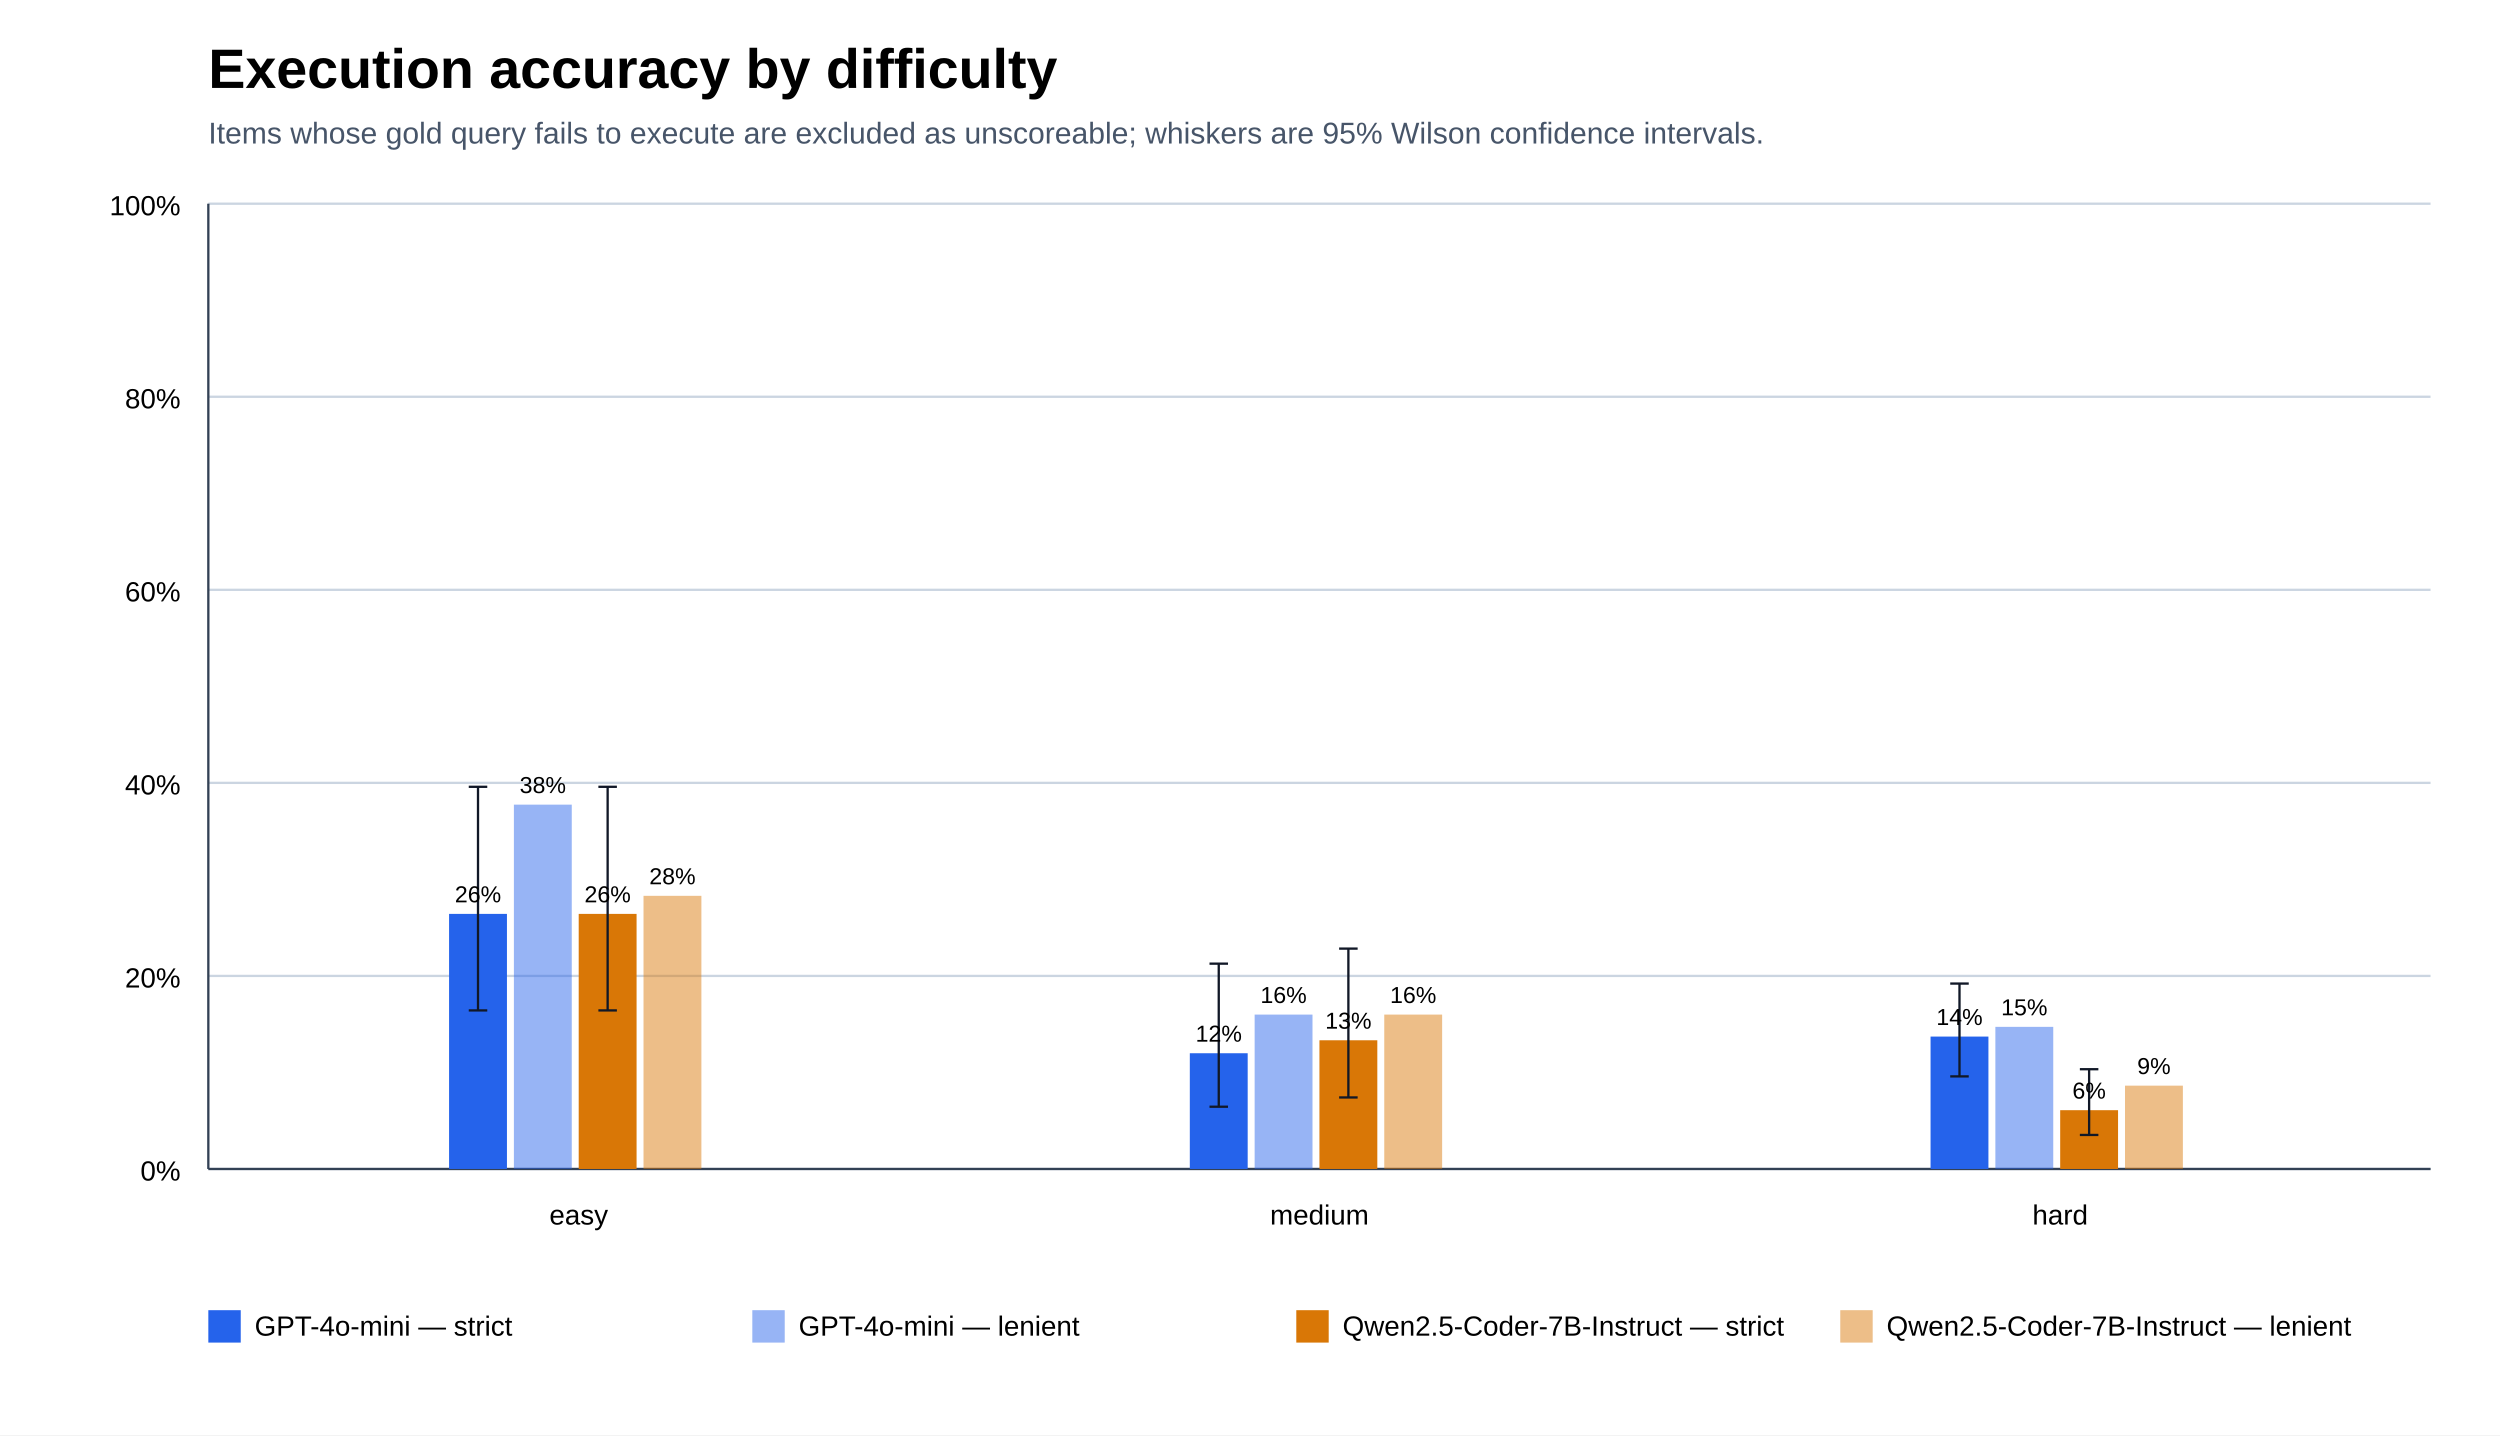
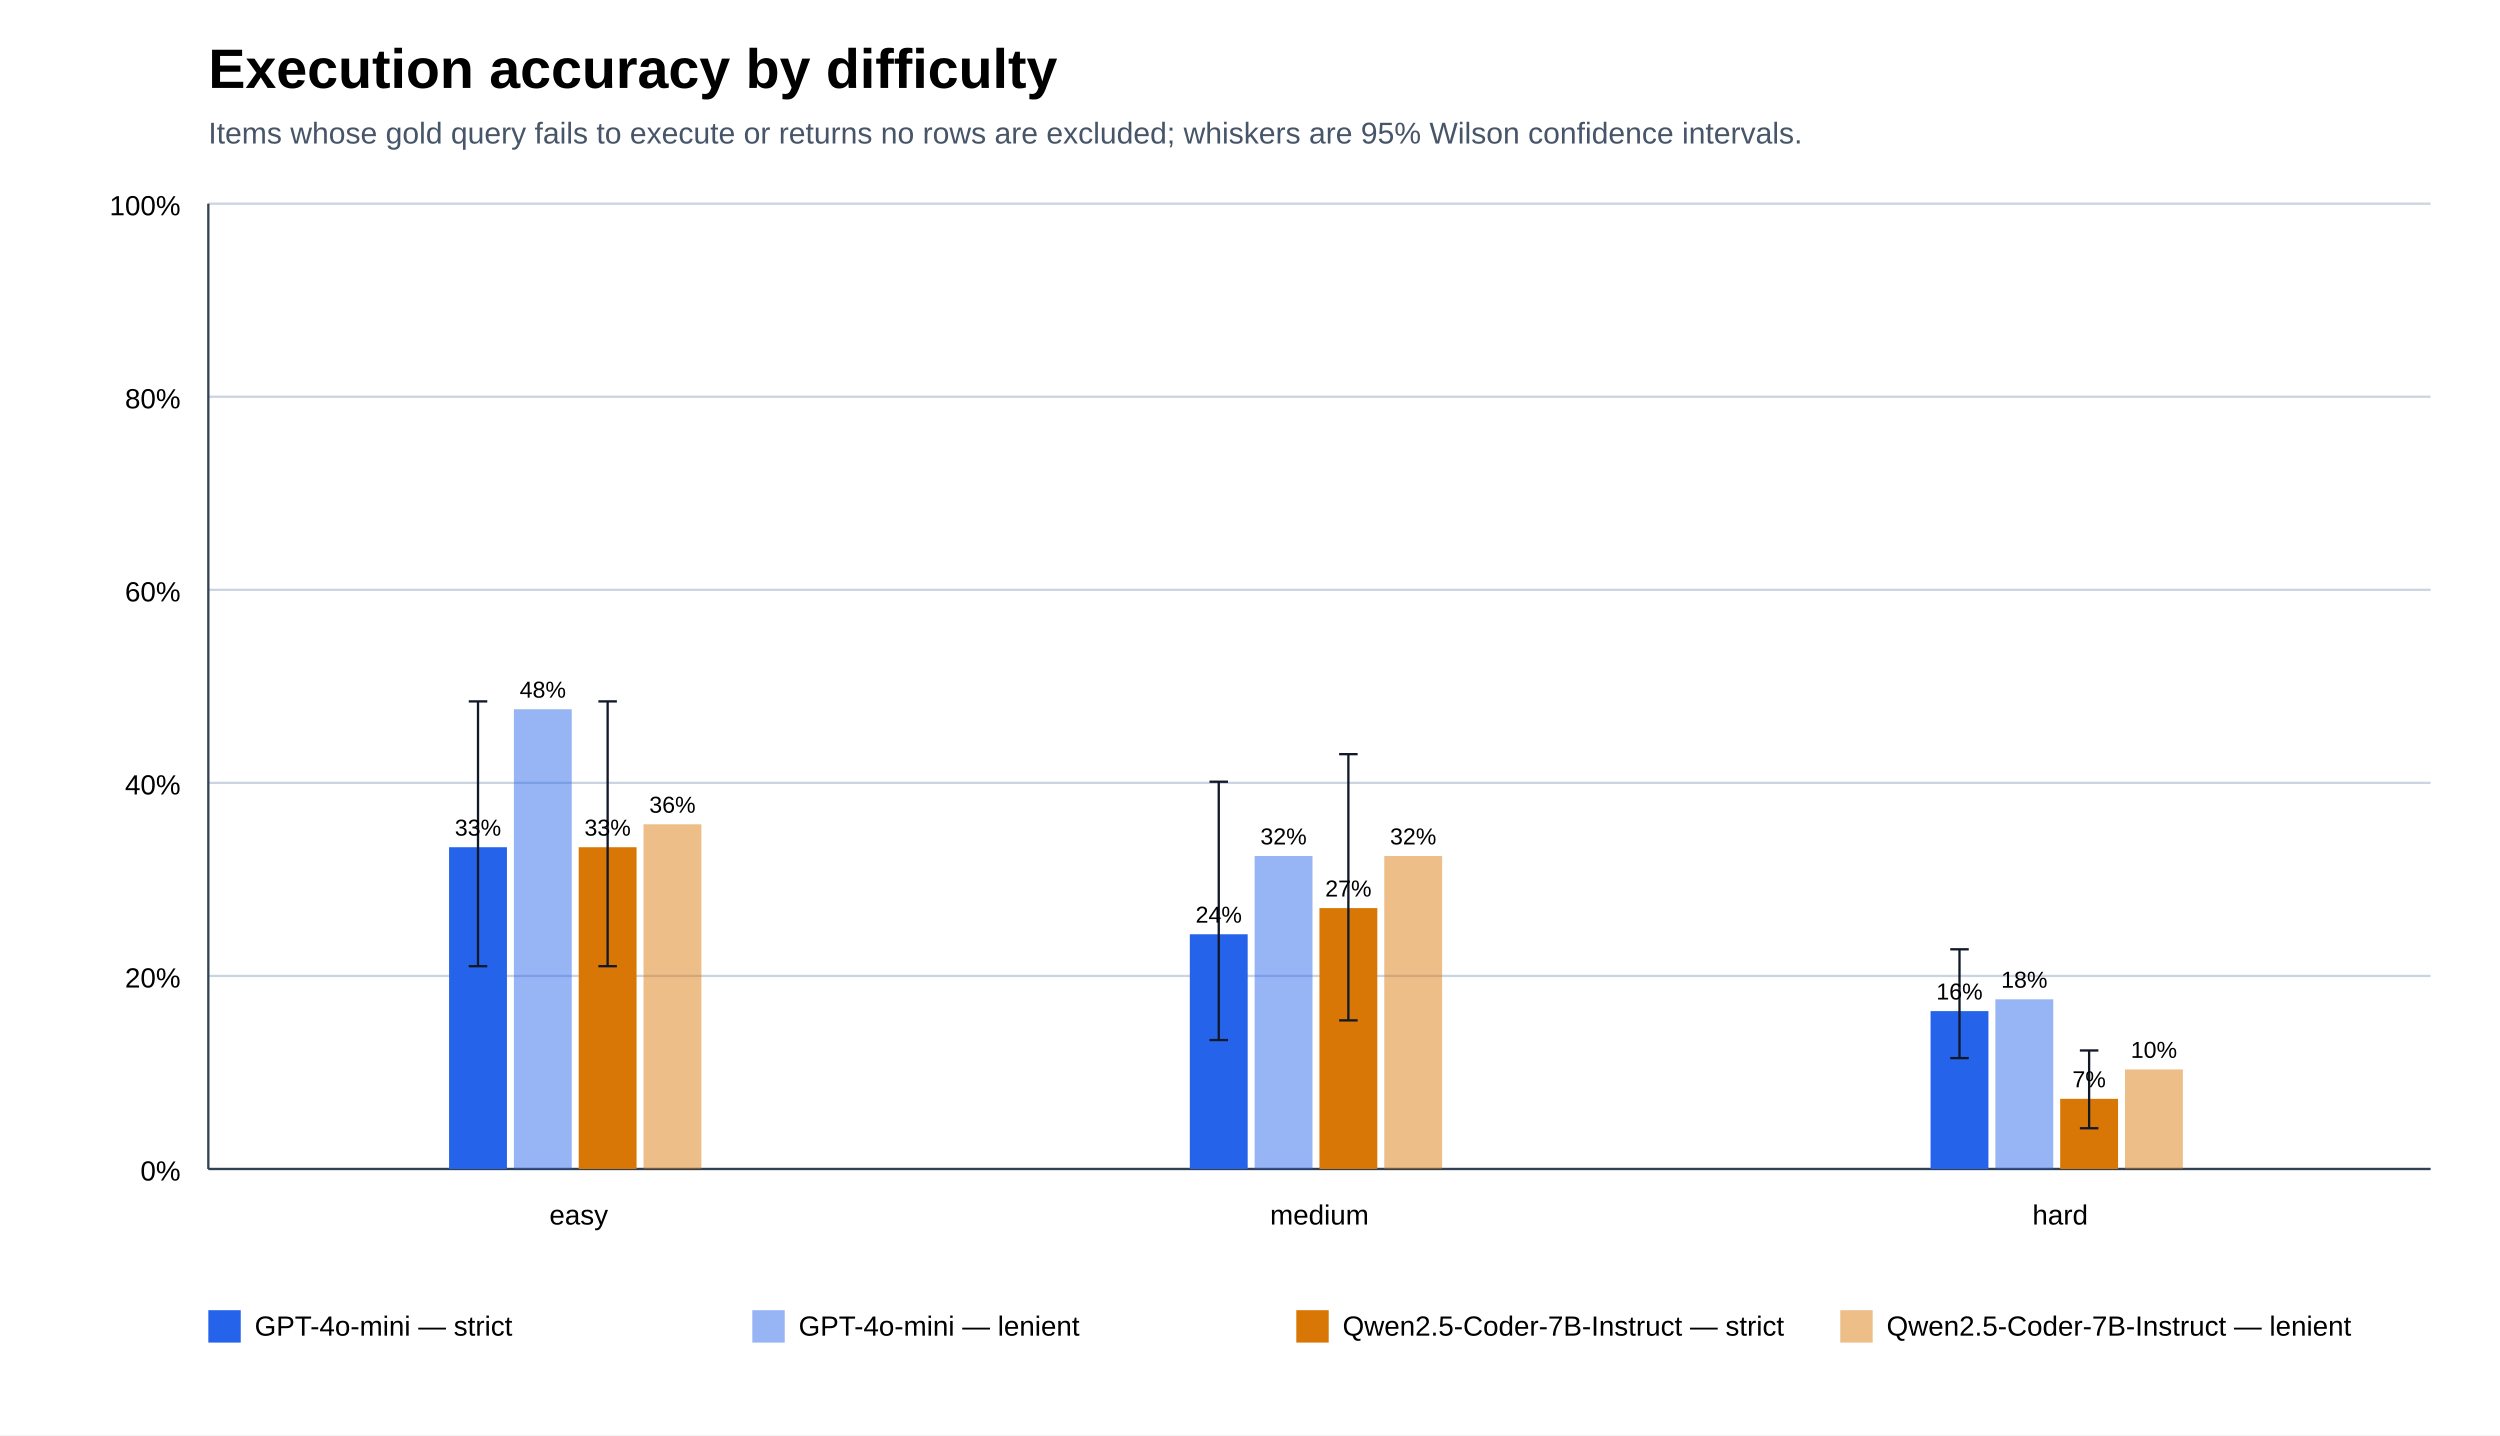
<svg xmlns="http://www.w3.org/2000/svg" width="1080" height="620" viewBox="0 0 1080 620" role="img" aria-labelledby="title desc">
  <rect width="100%" height="100%" fill="white" />
  <text x="90" y="38" font-family="Arial, sans-serif" font-size="24" font-weight="700">Execution accuracy by difficulty</text>
-   <text x="90" y="62" font-family="Arial, sans-serif" font-size="13" fill="#475569">Items whose gold query fails to execute are excluded as unscoreable; whiskers are 95% Wilson confidence intervals.</text>
+   <text x="90" y="62" font-family="Arial, sans-serif" font-size="13" fill="#475569">Items whose gold query fails to execute or returns no rows are excluded; whiskers are 95% Wilson confidence intervals.</text>
  <line x1="90" y1="505.0" x2="1050" y2="505.0" stroke="#cbd5e1" stroke-width="1" />
  <text x="78" y="510.0" text-anchor="end" font-family="Arial, sans-serif" font-size="12">0%</text>
  <line x1="90" y1="421.6" x2="1050" y2="421.6" stroke="#cbd5e1" stroke-width="1" />
  <text x="78" y="426.6" text-anchor="end" font-family="Arial, sans-serif" font-size="12">20%</text>
  <line x1="90" y1="338.2" x2="1050" y2="338.2" stroke="#cbd5e1" stroke-width="1" />
  <text x="78" y="343.2" text-anchor="end" font-family="Arial, sans-serif" font-size="12">40%</text>
  <line x1="90" y1="254.8" x2="1050" y2="254.8" stroke="#cbd5e1" stroke-width="1" />
  <text x="78" y="259.8" text-anchor="end" font-family="Arial, sans-serif" font-size="12">60%</text>
  <line x1="90" y1="171.4" x2="1050" y2="171.4" stroke="#cbd5e1" stroke-width="1" />
  <text x="78" y="176.4" text-anchor="end" font-family="Arial, sans-serif" font-size="12">80%</text>
  <line x1="90" y1="88.0" x2="1050" y2="88.0" stroke="#cbd5e1" stroke-width="1" />
  <text x="78" y="93.0" text-anchor="end" font-family="Arial, sans-serif" font-size="12">100%</text>
  <line x1="90" y1="88" x2="90" y2="505" stroke="#334155" />
  <line x1="90" y1="505" x2="1050" y2="505" stroke="#334155" />
-   <rect x="194.0" y="394.8" width="25.0" height="110.2" fill="#2563eb" opacity="1" />
-   <line x1="206.5" y1="436.5" x2="206.5" y2="339.9" stroke="#111827" />
-   <line x1="202.5" y1="436.5" x2="210.5" y2="436.5" stroke="#111827" />
-   <line x1="202.5" y1="339.9" x2="210.5" y2="339.9" stroke="#111827" />
-   <text x="206.5" y="389.8" text-anchor="middle" font-family="Arial, sans-serif" font-size="10">26%</text>
-   <rect x="222.0" y="347.6" width="25.0" height="157.4" fill="#2563eb" opacity="0.48" />
-   <text x="234.5" y="342.6" text-anchor="middle" font-family="Arial, sans-serif" font-size="10">38%</text>
-   <rect x="250.0" y="394.8" width="25.0" height="110.2" fill="#d97706" opacity="1" />
-   <line x1="262.5" y1="436.5" x2="262.5" y2="339.9" stroke="#111827" />
-   <line x1="258.5" y1="436.5" x2="266.5" y2="436.5" stroke="#111827" />
-   <line x1="258.5" y1="339.9" x2="266.5" y2="339.9" stroke="#111827" />
-   <text x="262.5" y="389.8" text-anchor="middle" font-family="Arial, sans-serif" font-size="10">26%</text>
-   <rect x="278.0" y="387.0" width="25.0" height="118.0" fill="#d97706" opacity="0.48" />
-   <text x="290.5" y="382.0" text-anchor="middle" font-family="Arial, sans-serif" font-size="10">28%</text>
+   <rect x="194.0" y="366.0" width="25.0" height="139.0" fill="#2563eb" opacity="1" />
+   <line x1="206.5" y1="417.4" x2="206.5" y2="303.0" stroke="#111827" />
+   <line x1="202.5" y1="417.4" x2="210.5" y2="417.4" stroke="#111827" />
+   <line x1="202.5" y1="303.0" x2="210.5" y2="303.0" stroke="#111827" />
+   <text x="206.5" y="361.0" text-anchor="middle" font-family="Arial, sans-serif" font-size="10">33%</text>
+   <rect x="222.0" y="306.4" width="25.0" height="198.6" fill="#2563eb" opacity="0.48" />
+   <text x="234.5" y="301.4" text-anchor="middle" font-family="Arial, sans-serif" font-size="10">48%</text>
+   <rect x="250.0" y="366.0" width="25.0" height="139.0" fill="#d97706" opacity="1" />
+   <line x1="262.5" y1="417.4" x2="262.5" y2="303.0" stroke="#111827" />
+   <line x1="258.5" y1="417.4" x2="266.5" y2="417.4" stroke="#111827" />
+   <line x1="258.5" y1="303.0" x2="266.5" y2="303.0" stroke="#111827" />
+   <text x="262.5" y="361.0" text-anchor="middle" font-family="Arial, sans-serif" font-size="10">33%</text>
+   <rect x="278.0" y="356.1" width="25.0" height="148.9" fill="#d97706" opacity="0.48" />
+   <text x="290.5" y="351.1" text-anchor="middle" font-family="Arial, sans-serif" font-size="10">36%</text>
  <text x="250.0" y="529" text-anchor="middle" font-family="Arial, sans-serif" font-size="12">easy</text>
-   <rect x="514.0" y="455.0" width="25.0" height="50.0" fill="#2563eb" opacity="1" />
-   <line x1="526.5" y1="478.1" x2="526.5" y2="416.3" stroke="#111827" />
-   <line x1="522.5" y1="478.1" x2="530.5" y2="478.1" stroke="#111827" />
-   <line x1="522.5" y1="416.3" x2="530.5" y2="416.3" stroke="#111827" />
-   <text x="526.5" y="450.0" text-anchor="middle" font-family="Arial, sans-serif" font-size="10">12%</text>
-   <rect x="542.0" y="438.3" width="25.0" height="66.7" fill="#2563eb" opacity="0.48" />
-   <text x="554.5" y="433.3" text-anchor="middle" font-family="Arial, sans-serif" font-size="10">16%</text>
-   <rect x="570.0" y="449.4" width="25.0" height="55.6" fill="#d97706" opacity="1" />
-   <line x1="582.5" y1="474.1" x2="582.5" y2="409.8" stroke="#111827" />
-   <line x1="578.5" y1="474.1" x2="586.5" y2="474.1" stroke="#111827" />
-   <line x1="578.5" y1="409.8" x2="586.5" y2="409.8" stroke="#111827" />
-   <text x="582.5" y="444.4" text-anchor="middle" font-family="Arial, sans-serif" font-size="10">13%</text>
-   <rect x="598.0" y="438.3" width="25.0" height="66.7" fill="#d97706" opacity="0.48" />
-   <text x="610.5" y="433.3" text-anchor="middle" font-family="Arial, sans-serif" font-size="10">16%</text>
+   <rect x="514.0" y="403.6" width="25.0" height="101.4" fill="#2563eb" opacity="1" />
+   <line x1="526.5" y1="449.3" x2="526.5" y2="337.7" stroke="#111827" />
+   <line x1="522.5" y1="449.3" x2="530.5" y2="449.3" stroke="#111827" />
+   <line x1="522.5" y1="337.7" x2="530.5" y2="337.7" stroke="#111827" />
+   <text x="526.5" y="398.6" text-anchor="middle" font-family="Arial, sans-serif" font-size="10">24%</text>
+   <rect x="542.0" y="369.8" width="25.0" height="135.2" fill="#2563eb" opacity="0.48" />
+   <text x="554.5" y="364.8" text-anchor="middle" font-family="Arial, sans-serif" font-size="10">32%</text>
+   <rect x="570.0" y="392.3" width="25.0" height="112.7" fill="#d97706" opacity="1" />
+   <line x1="582.5" y1="440.8" x2="582.5" y2="325.8" stroke="#111827" />
+   <line x1="578.5" y1="440.8" x2="586.5" y2="440.8" stroke="#111827" />
+   <line x1="578.5" y1="325.8" x2="586.5" y2="325.8" stroke="#111827" />
+   <text x="582.5" y="387.3" text-anchor="middle" font-family="Arial, sans-serif" font-size="10">27%</text>
+   <rect x="598.0" y="369.8" width="25.0" height="135.2" fill="#d97706" opacity="0.48" />
+   <text x="610.5" y="364.8" text-anchor="middle" font-family="Arial, sans-serif" font-size="10">32%</text>
  <text x="570.0" y="529" text-anchor="middle" font-family="Arial, sans-serif" font-size="12">medium</text>
-   <rect x="834.0" y="447.8" width="25.0" height="57.2" fill="#2563eb" opacity="1" />
-   <line x1="846.5" y1="465.0" x2="846.5" y2="424.9" stroke="#111827" />
-   <line x1="842.5" y1="465.0" x2="850.5" y2="465.0" stroke="#111827" />
-   <line x1="842.5" y1="424.9" x2="850.5" y2="424.9" stroke="#111827" />
-   <text x="846.5" y="442.8" text-anchor="middle" font-family="Arial, sans-serif" font-size="10">14%</text>
-   <rect x="862.0" y="443.6" width="25.0" height="61.4" fill="#2563eb" opacity="0.48" />
-   <text x="874.5" y="438.6" text-anchor="middle" font-family="Arial, sans-serif" font-size="10">15%</text>
-   <rect x="890.0" y="479.6" width="25.0" height="25.4" fill="#d97706" opacity="1" />
-   <line x1="902.5" y1="490.3" x2="902.5" y2="461.9" stroke="#111827" />
-   <line x1="898.5" y1="490.3" x2="906.5" y2="490.3" stroke="#111827" />
-   <line x1="898.5" y1="461.9" x2="906.5" y2="461.9" stroke="#111827" />
-   <text x="902.5" y="474.6" text-anchor="middle" font-family="Arial, sans-serif" font-size="10">6%</text>
-   <rect x="918.0" y="469.0" width="25.0" height="36.0" fill="#d97706" opacity="0.48" />
-   <text x="930.5" y="464.0" text-anchor="middle" font-family="Arial, sans-serif" font-size="10">9%</text>
+   <rect x="834.0" y="436.8" width="25.0" height="68.2" fill="#2563eb" opacity="1" />
+   <line x1="846.5" y1="457.1" x2="846.5" y2="410.1" stroke="#111827" />
+   <line x1="842.5" y1="457.1" x2="850.5" y2="457.1" stroke="#111827" />
+   <line x1="842.5" y1="410.1" x2="850.5" y2="410.1" stroke="#111827" />
+   <text x="846.5" y="431.8" text-anchor="middle" font-family="Arial, sans-serif" font-size="10">16%</text>
+   <rect x="862.0" y="431.7" width="25.0" height="73.3" fill="#2563eb" opacity="0.48" />
+   <text x="874.5" y="426.7" text-anchor="middle" font-family="Arial, sans-serif" font-size="10">18%</text>
+   <rect x="890.0" y="474.7" width="25.0" height="30.3" fill="#d97706" opacity="1" />
+   <line x1="902.5" y1="487.4" x2="902.5" y2="453.8" stroke="#111827" />
+   <line x1="898.5" y1="487.4" x2="906.5" y2="487.4" stroke="#111827" />
+   <line x1="898.5" y1="453.8" x2="906.5" y2="453.8" stroke="#111827" />
+   <text x="902.5" y="469.7" text-anchor="middle" font-family="Arial, sans-serif" font-size="10">7%</text>
+   <rect x="918.0" y="462.0" width="25.0" height="43.0" fill="#d97706" opacity="0.48" />
+   <text x="930.5" y="457.0" text-anchor="middle" font-family="Arial, sans-serif" font-size="10">10%</text>
  <text x="890.0" y="529" text-anchor="middle" font-family="Arial, sans-serif" font-size="12">hard</text>
  <rect x="90" y="566" width="14" height="14" fill="#2563eb" opacity="1" />
  <text x="110" y="577" font-family="Arial, sans-serif" font-size="12">GPT-4o-mini — strict</text>
  <rect x="325" y="566" width="14" height="14" fill="#2563eb" opacity="0.48" />
  <text x="345" y="577" font-family="Arial, sans-serif" font-size="12">GPT-4o-mini — lenient</text>
  <rect x="560" y="566" width="14" height="14" fill="#d97706" opacity="1" />
  <text x="580" y="577" font-family="Arial, sans-serif" font-size="12">Qwen2.5-Coder-7B-Instruct — strict</text>
  <rect x="795" y="566" width="14" height="14" fill="#d97706" opacity="0.48" />
  <text x="815" y="577" font-family="Arial, sans-serif" font-size="12">Qwen2.5-Coder-7B-Instruct — lenient</text>
</svg>
